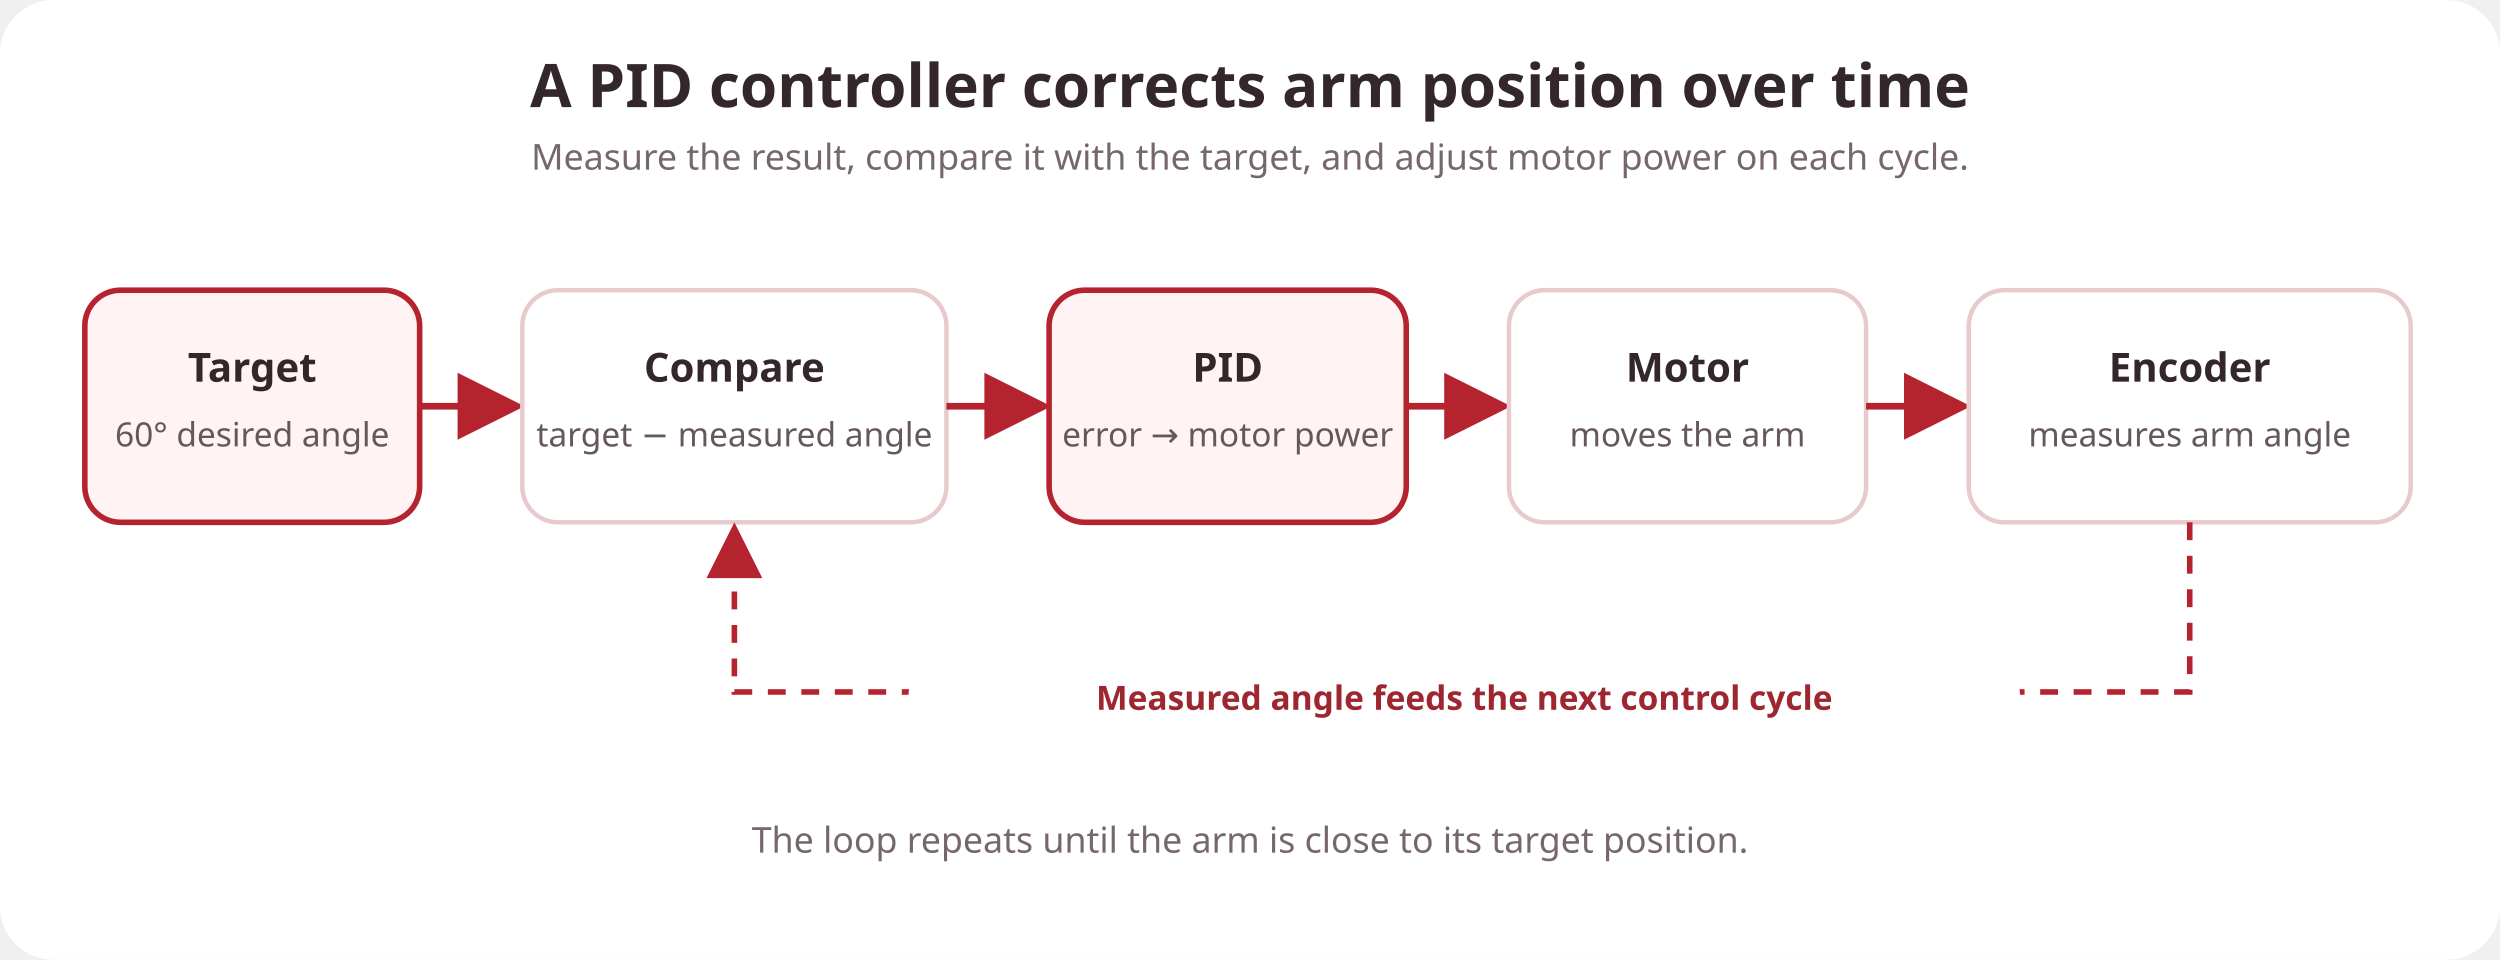
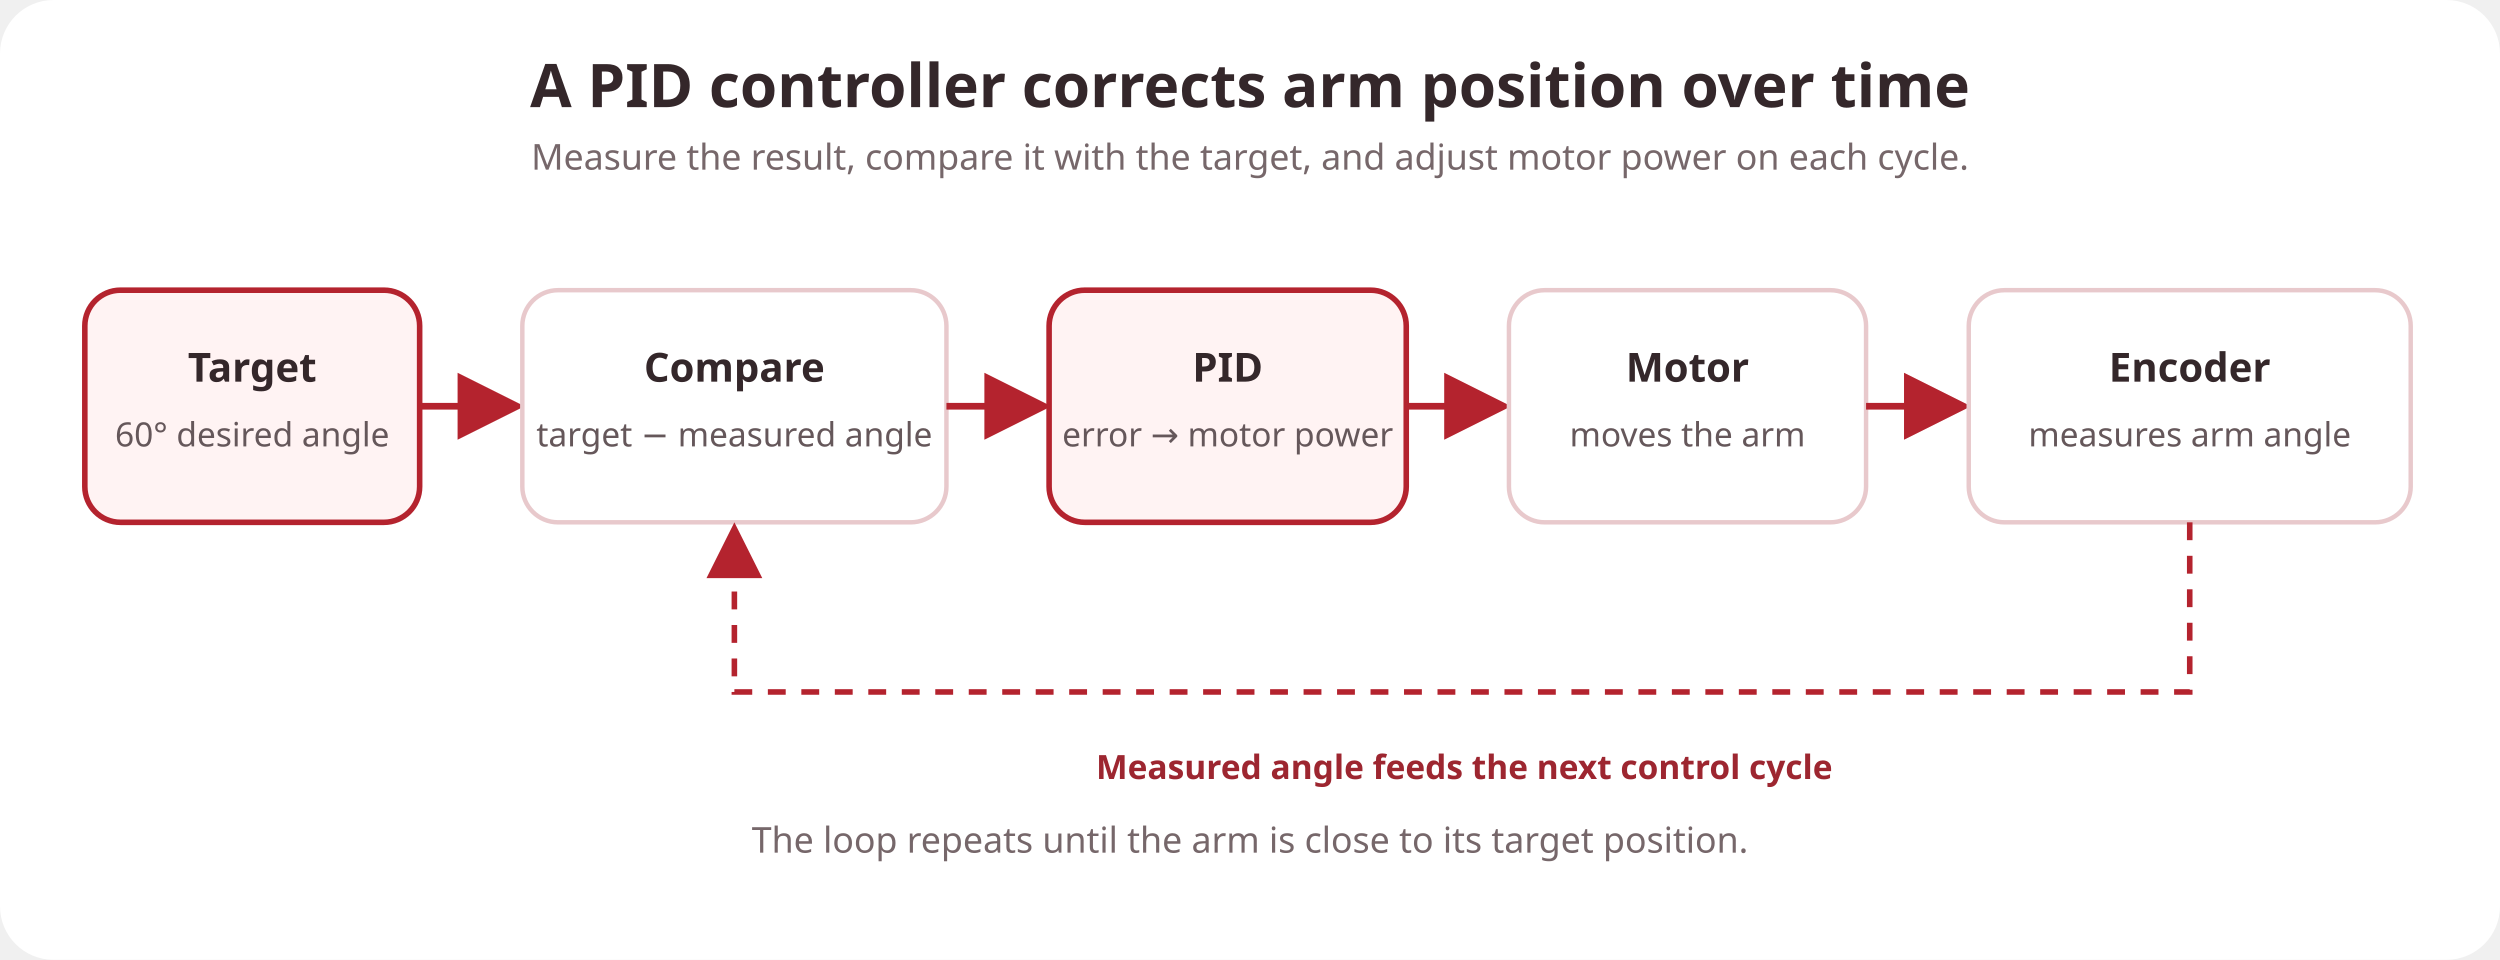
<svg xmlns="http://www.w3.org/2000/svg" viewBox="0 0 1120 430" role="img" aria-labelledby="title desc">
  <defs>
    <marker id="pid-arrow" markerWidth="10" markerHeight="10" refX="8" refY="5" orient="auto">
      <path d="M0 0L10 5L0 10z" fill="#b4232e" />
    </marker>
    <style>
      .title{font:700 27px system-ui,sans-serif;fill:#34272a}
      .sub{font:16px system-ui,sans-serif;fill:#76676a}
      .head{font:700 18px system-ui,sans-serif;fill:#34272a;text-anchor:middle}
      .body{font:15px system-ui,sans-serif;fill:#65575a;text-anchor:middle}
      .card{fill:#fff;stroke:#e8c9cc;stroke-width:2}
      .accent{fill:#fff3f3;stroke:#b4232e;stroke-width:2.5}
      .flow{fill:none;stroke:#b4232e;stroke-width:3;marker-end:url(#pid-arrow)}
      .feedback{fill:none;stroke:#b4232e;stroke-width:2.5;stroke-dasharray:8 7;marker-end:url(#pid-arrow)}
    </style>
  </defs>
  <rect width="1120" height="430" rx="24" fill="#fff" />
  <text class="title" x="560" y="48" text-anchor="middle">A PID controller corrects arm position over time</text>
  <text class="sub" x="560" y="76" text-anchor="middle">Measure the result, compare it with the target, and adjust motor power on each cycle.</text>
  <rect class="accent" x="38" y="130" width="150" height="104" rx="16" />
  <text class="head" x="113" y="171">Target</text>
  <text class="body" x="113" y="200">60° desired angle</text>
  <path class="flow" d="M188 182H229" />
  <rect class="card" x="234" y="130" width="190" height="104" rx="16" />
  <text class="head" x="329" y="171">Compare</text>
  <text class="body" x="329" y="200">target − measured angle</text>
  <path class="flow" d="M424 182H465" />
  <rect class="accent" x="470" y="130" width="160" height="104" rx="16" />
  <text class="head" x="550" y="171">PID</text>
  <text class="body" x="550" y="200">error → motor power</text>
  <path class="flow" d="M630 182H671" />
  <rect class="card" x="676" y="130" width="160" height="104" rx="16" />
  <text class="head" x="756" y="171">Motor</text>
  <text class="body" x="756" y="200">moves the arm</text>
  <path class="flow" d="M836 182H877" />
  <rect class="card" x="882" y="130" width="198" height="104" rx="16" />
  <text class="head" x="981" y="171">Encoder</text>
  <text class="body" x="981" y="200">measures arm angle</text>
  <path class="feedback" d="M981 234V310H329V239" />
-   <rect x="407" y="293" width="498" height="38" rx="19" fill="#fff" />
-   <text x="656" y="318" text-anchor="middle" font-family="system-ui,sans-serif" font-size="15" font-weight="600" fill="#9d2630">Measured angle feeds the next control cycle</text>
+   <text x="656" y="349" text-anchor="middle" font-family="system-ui,sans-serif" font-size="15" font-weight="600" fill="#9d2630">Measured angle feeds the next control cycle</text>
  <text class="sub" x="560" y="382" text-anchor="middle">The loop repeats until the arm is close to its target position.</text>
</svg>
